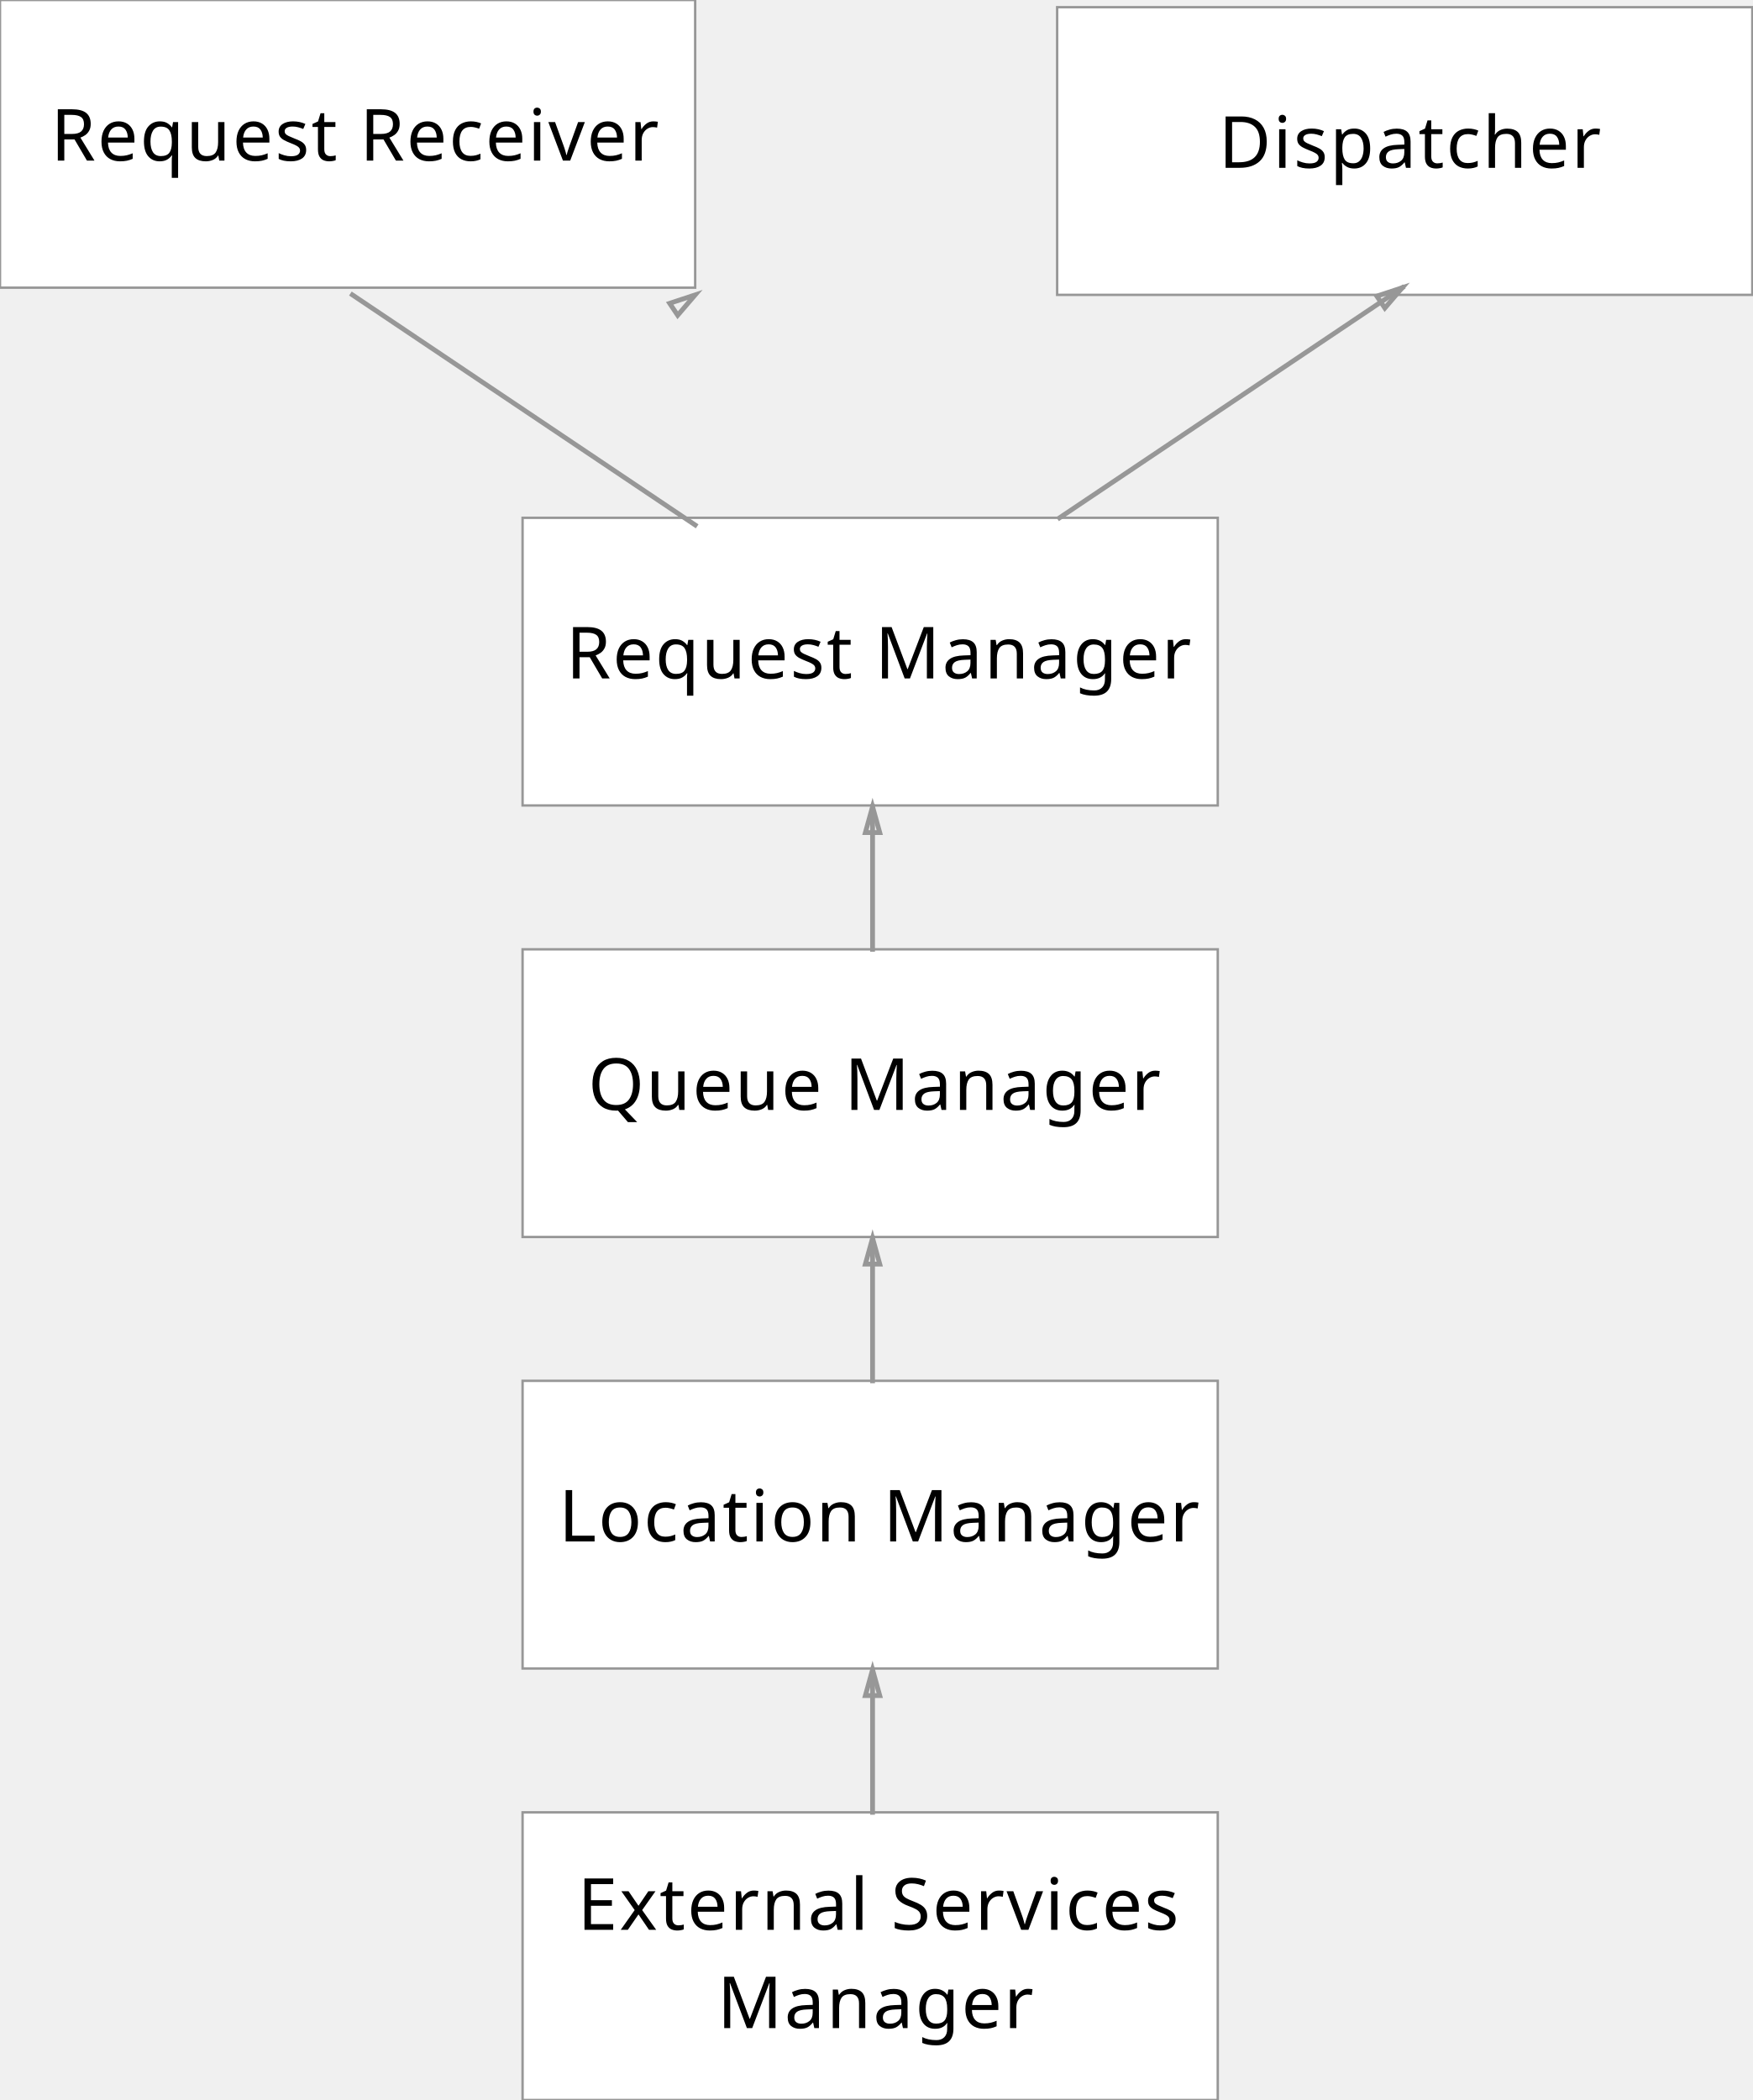
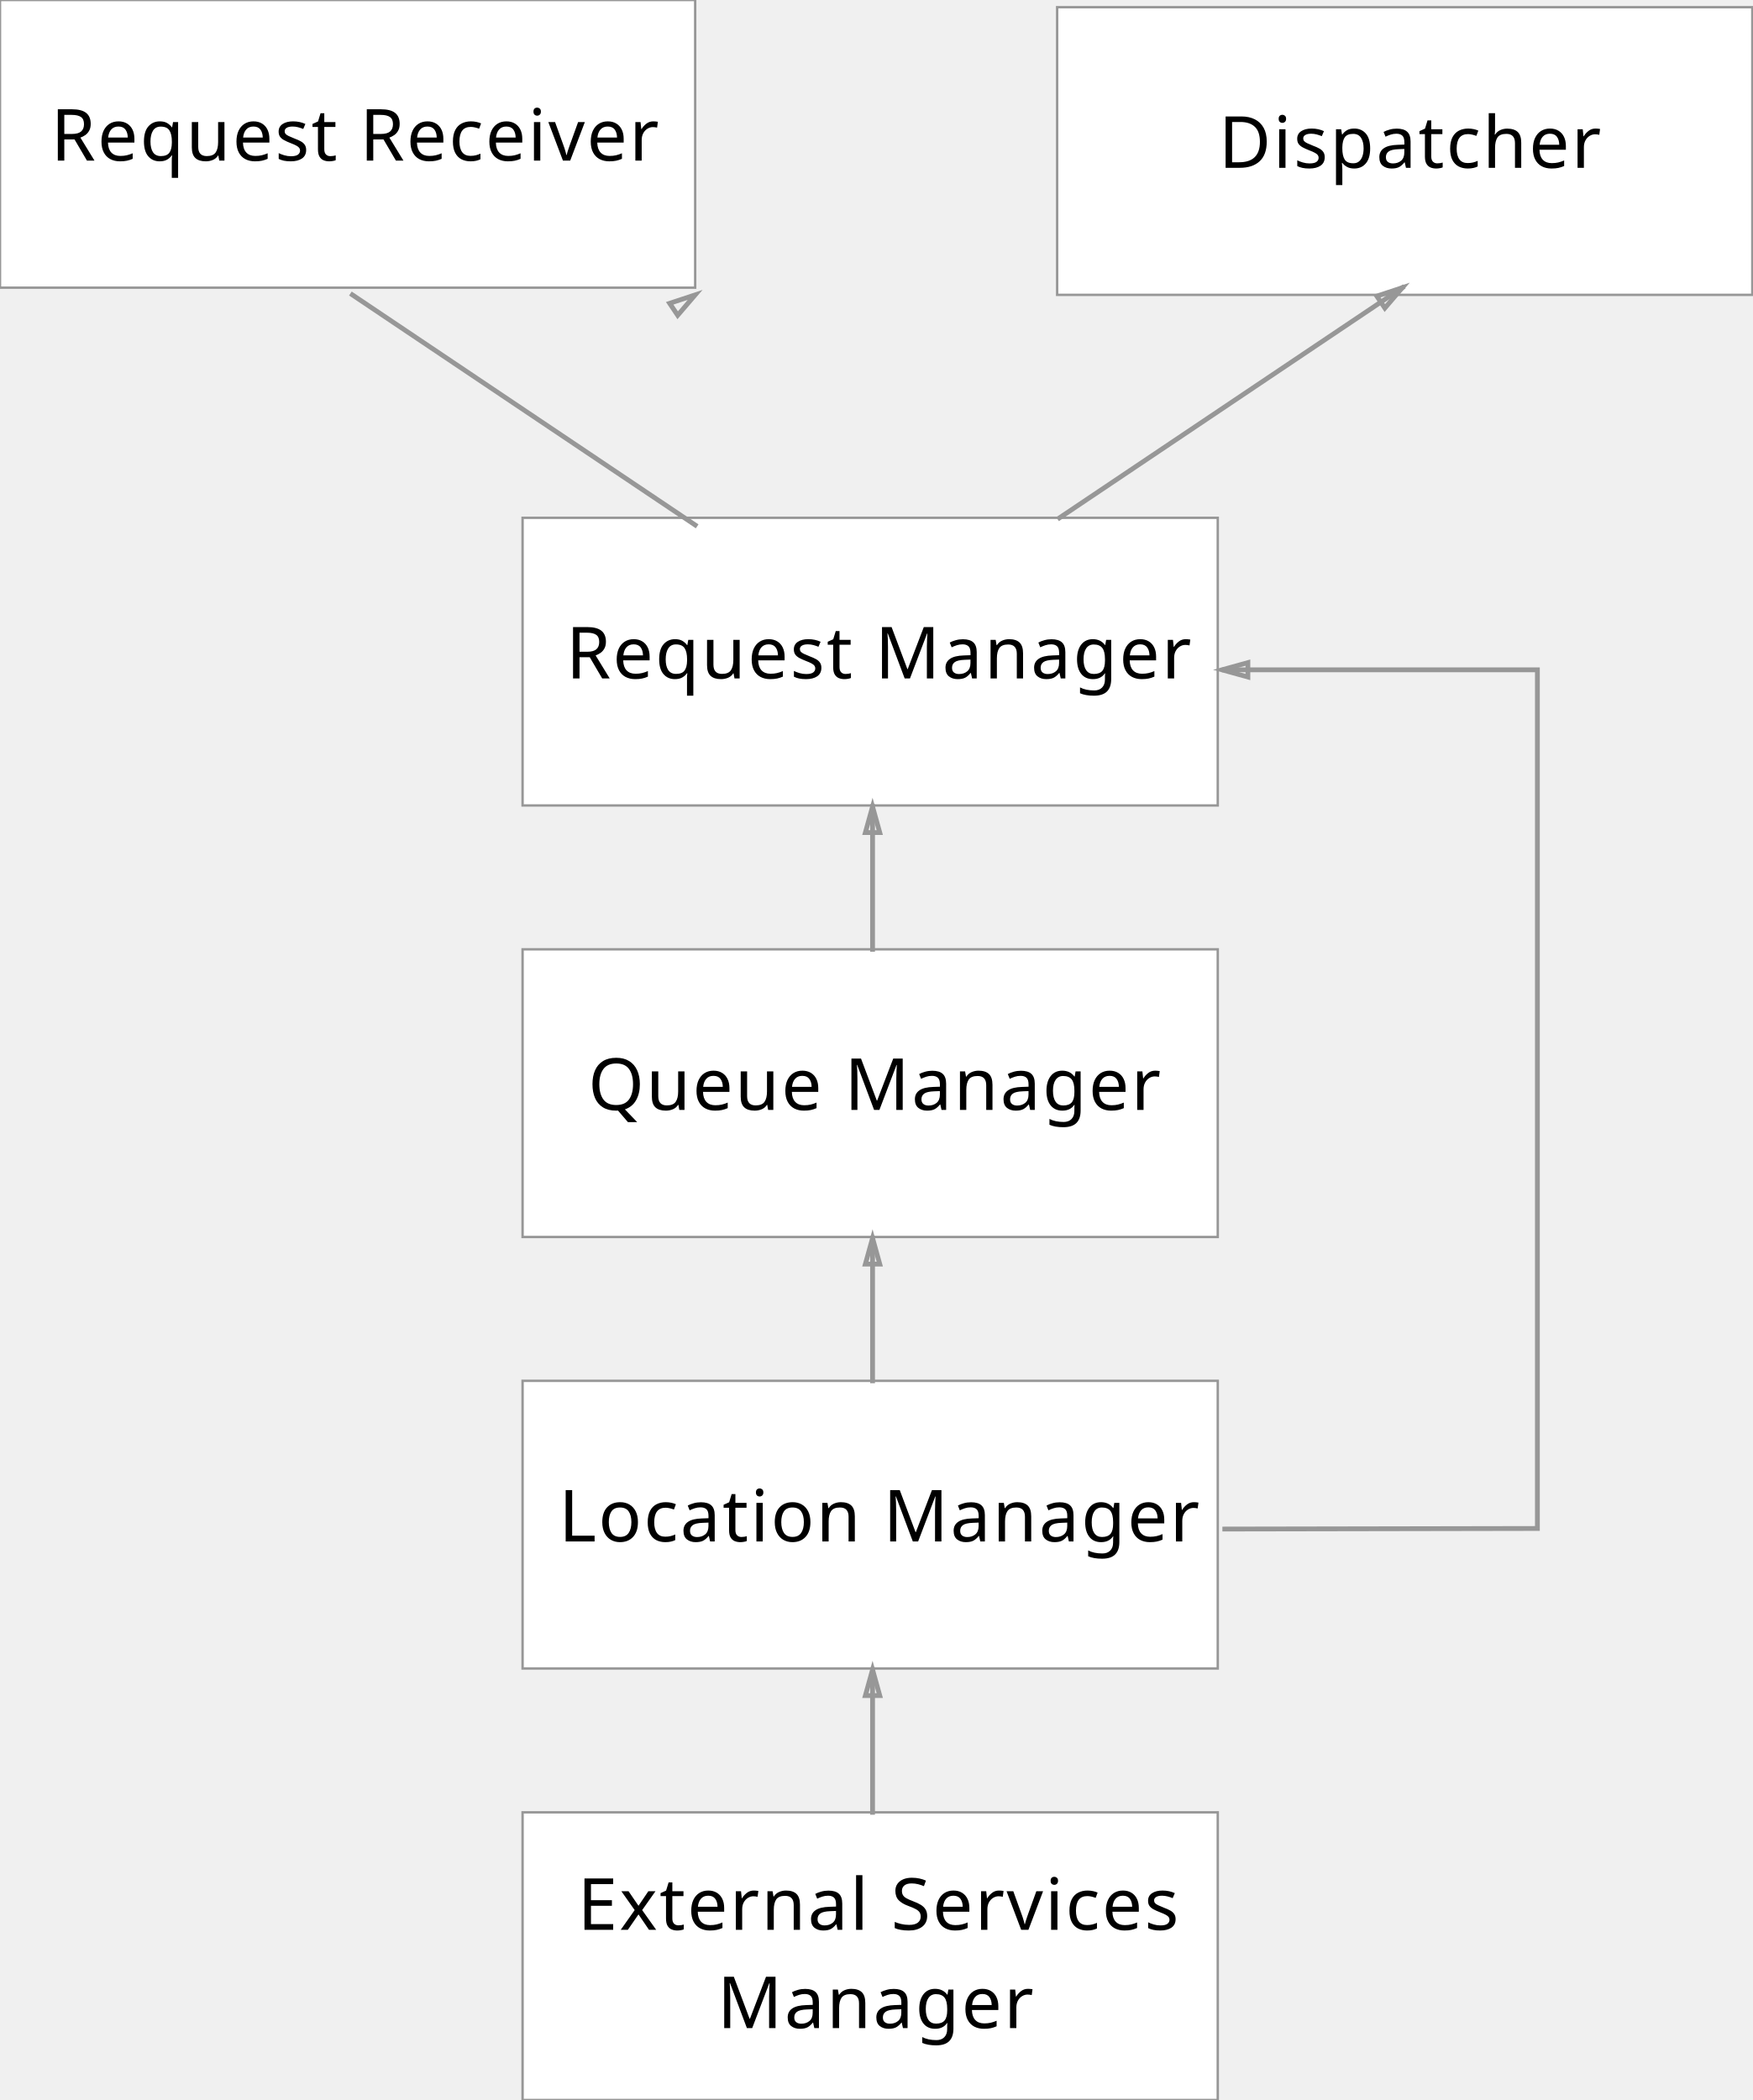
<svg xmlns="http://www.w3.org/2000/svg" width="731px" height="876px" viewBox="0 0 731 876" version="1.1">
  <defs />
  <g id="Page-1" stroke="none" stroke-width="1" fill="none" fill-rule="evenodd">
    <g id="Desktop-HD" transform="translate(-355, -74)">
-       <g id="Group" transform="translate(355, 74)">
-         <g id="Rectangle-11-+-Request-Receiver">
-           <rect id="Rectangle-11" stroke="#979797" fill="#FFFFFF" x="0" y="0" width="290" height="120" />
-           <text id="Request-Receiver" font-family="Avenir Next" font-size="30" font-weight="normal" letter-spacing="0.8" fill="#000000">
-             <tspan x="21.215" y="67">Request Receiver</tspan>
-           </text>
+       <g id="Group-+-Path-10" transform="translate(355, 74)">
+         <g id="Group">
+           <g id="Rectangle-11-+-Request-Receiver">
+             <rect id="Rectangle-11" stroke="#979797" fill="#FFFFFF" x="0" y="0" width="290" height="120" />
+             <text id="Request-Receiver" font-family="Avenir Next" font-size="30" font-weight="normal" letter-spacing="0.8" fill="#000000">
+               <tspan x="21.215" y="67">Request Receiver</tspan>
+             </text>
+           </g>
+           <g id="Rectangle-11-Copy-2-+-Dispatcher" transform="translate(441, 3)">
+             <rect id="Rectangle-11-Copy-2" stroke="#979797" fill="#FFFFFF" x="0" y="0" width="290" height="120" />
+             <text id="Dispatcher" font-family="Avenir Next" font-size="30" font-weight="normal" letter-spacing="0.8" fill="#000000">
+               <tspan x="67.37" y="67">Dispatcher</tspan>
+             </text>
+           </g>
+           <g id="Rectangle-11-Copy-6-+-Request-Manager" transform="translate(218, 216)">
+             <rect id="Rectangle-11-Copy-6" stroke="#979797" fill="#FFFFFF" x="0" y="0" width="290" height="120" />
+             <text id="Request-Manager" font-family="Avenir Next" font-size="30" font-weight="normal" letter-spacing="0.8" fill="#000000">
+               <tspan x="18.145" y="67">Request Manager</tspan>
+             </text>
+           </g>
+           <g id="Rectangle-11-Copy-+-Queue-Manager" transform="translate(218, 396)">
+             <rect id="Rectangle-11-Copy" stroke="#979797" fill="#FFFFFF" x="0" y="0" width="290" height="120" />
+             <text id="Queue-Manager" font-family="Avenir Next" font-size="30" font-weight="normal" letter-spacing="0.8" fill="#000000">
+               <tspan x="27.33" y="67">Queue Manager</tspan>
+             </text>
+           </g>
+           <g id="Rectangle-11-Copy-3-+-Location-Manager" transform="translate(218, 576)">
+             <rect id="Rectangle-11-Copy-3" stroke="#979797" fill="#FFFFFF" x="0" y="0" width="290" height="120" />
+             <text id="Location-Manager" font-family="Avenir Next" font-size="30" font-weight="normal" letter-spacing="0.8" fill="#000000">
+               <tspan x="15.075" y="67">Location Manager</tspan>
+             </text>
+           </g>
+           <g id="Rectangle-11-Copy-4-+-External-Services-" transform="translate(218, 756)">
+             <rect id="Rectangle-11-Copy-4" stroke="#979797" fill="#FFFFFF" x="0" y="0" width="290" height="120" />
+             <text id="External-Services-" font-family="Avenir Next" font-size="30" font-weight="normal" letter-spacing="0.8" fill="#000000">
+               <tspan x="22.92" y="49">External Services </tspan>
+               <tspan x="81.215" y="90">Manager</tspan>
+             </text>
+           </g>
+           <path d="M364,576 L364,516.5" id="Line" stroke="#979797" stroke-width="2" stroke-linecap="square" />
+           <path id="Line-decoration-1" d="M364,516.5 L361,527.3 L367,527.3 L364,516.5 Z" stroke="#979797" stroke-width="2" stroke-linecap="square" />
+           <path d="M364,756 L364,696.5" id="Line-Copy" stroke="#979797" stroke-width="2" stroke-linecap="square" />
+           <path id="Line-Copy-decoration-1" d="M364,696.5 L361,707.3 L367,707.3 L364,696.5 Z" stroke="#979797" stroke-width="2" stroke-linecap="square" />
+           <path d="M364,396 L364,336.5" id="Line-Copy-2" stroke="#979797" stroke-width="2" stroke-linecap="square" />
+           <path id="Line-Copy-2-decoration-1" d="M364,336.5 L361,347.3 L367,347.3 L364,336.5 Z" stroke="#979797" stroke-width="2" stroke-linecap="square" />
+           <path d="M442,216 L585,120" id="Line-Copy-3" stroke="#979797" stroke-width="2" stroke-linecap="square" />
+           <path id="Line-Copy-3-decoration-1" d="M585,120 L574.361,123.529 L577.705,128.51 L585,120 Z" stroke="#979797" stroke-width="2" stroke-linecap="square" />
+           <path d="M147,219 L290,123" id="Line-Copy-4" stroke="#979797" stroke-width="2" stroke-linecap="square" transform="translate(218.5, 171) scale(-1, 1) translate(-218.5, -171) " />
+           <path id="Line-Copy-4-decoration-1" d="M290,123 L279.361,126.529 L282.705,131.51 L290,123 Z" stroke="#979797" stroke-width="2" stroke-linecap="square" />
        </g>
-         <g id="Rectangle-11-Copy-2-+-Dispatcher" transform="translate(441, 3)">
-           <rect id="Rectangle-11-Copy-2" stroke="#979797" fill="#FFFFFF" x="0" y="0" width="290" height="120" />
-           <text id="Dispatcher" font-family="Avenir Next" font-size="30" font-weight="normal" letter-spacing="0.8" fill="#000000">
-             <tspan x="67.37" y="67">Dispatcher</tspan>
-           </text>
-         </g>
-         <g id="Rectangle-11-Copy-6-+-Request-Manager" transform="translate(218, 216)">
-           <rect id="Rectangle-11-Copy-6" stroke="#979797" fill="#FFFFFF" x="0" y="0" width="290" height="120" />
-           <text id="Request-Manager" font-family="Avenir Next" font-size="30" font-weight="normal" letter-spacing="0.8" fill="#000000">
-             <tspan x="18.145" y="67">Request Manager</tspan>
-           </text>
-         </g>
-         <g id="Rectangle-11-Copy-+-Queue-Manager" transform="translate(218, 396)">
-           <rect id="Rectangle-11-Copy" stroke="#979797" fill="#FFFFFF" x="0" y="0" width="290" height="120" />
-           <text id="Queue-Manager" font-family="Avenir Next" font-size="30" font-weight="normal" letter-spacing="0.8" fill="#000000">
-             <tspan x="27.33" y="67">Queue Manager</tspan>
-           </text>
-         </g>
-         <g id="Rectangle-11-Copy-3-+-Location-Manager" transform="translate(218, 576)">
-           <rect id="Rectangle-11-Copy-3" stroke="#979797" fill="#FFFFFF" x="0" y="0" width="290" height="120" />
-           <text id="Location-Manager" font-family="Avenir Next" font-size="30" font-weight="normal" letter-spacing="0.8" fill="#000000">
-             <tspan x="15.075" y="67">Location Manager</tspan>
-           </text>
-         </g>
-         <g id="Rectangle-11-Copy-4-+-External-Services-" transform="translate(218, 756)">
-           <rect id="Rectangle-11-Copy-4" stroke="#979797" fill="#FFFFFF" x="0" y="0" width="290" height="120" />
-           <text id="External-Services-" font-family="Avenir Next" font-size="30" font-weight="normal" letter-spacing="0.8" fill="#000000">
-             <tspan x="22.92" y="49">External Services </tspan>
-             <tspan x="81.215" y="90">Manager</tspan>
-           </text>
-         </g>
-         <path d="M364,576 L364,516.5" id="Line" stroke="#979797" stroke-width="2" stroke-linecap="square" />
-         <path id="Line-decoration-1" d="M364,516.5 L361,527.3 L367,527.3 L364,516.5 Z" stroke="#979797" stroke-width="2" stroke-linecap="square" />
-         <path d="M364,756 L364,696.5" id="Line-Copy" stroke="#979797" stroke-width="2" stroke-linecap="square" />
-         <path id="Line-Copy-decoration-1" d="M364,696.5 L361,707.3 L367,707.3 L364,696.5 Z" stroke="#979797" stroke-width="2" stroke-linecap="square" />
-         <path d="M364,396 L364,336.5" id="Line-Copy-2" stroke="#979797" stroke-width="2" stroke-linecap="square" />
-         <path id="Line-Copy-2-decoration-1" d="M364,336.5 L361,347.3 L367,347.3 L364,336.5 Z" stroke="#979797" stroke-width="2" stroke-linecap="square" />
-         <path d="M442,216 L585,120" id="Line-Copy-3" stroke="#979797" stroke-width="2" stroke-linecap="square" />
-         <path id="Line-Copy-3-decoration-1" d="M585,120 L574.361,123.529 L577.705,128.51 L585,120 Z" stroke="#979797" stroke-width="2" stroke-linecap="square" />
-         <path d="M147,219 L290,123" id="Line-Copy-4" stroke="#979797" stroke-width="2" stroke-linecap="square" transform="translate(218.5, 171) scale(-1, 1) translate(-218.5, -171) " />
-         <path id="Line-Copy-4-decoration-1" d="M290,123 L279.361,126.529 L282.705,131.51 L290,123 Z" stroke="#979797" stroke-width="2" stroke-linecap="square" />
+         <path d="M509.928,637.831 L641.342,637.592 L641.342,279.407 L509.772,279.407" id="Path-10" stroke="#979797" stroke-width="2" />
+         <path id="Path-10-decoration-1" d="M509.772,279.407 L520.572,282.407 L520.572,276.407 L509.772,279.407 Z" stroke="#979797" stroke-width="2" />
      </g>
    </g>
  </g>
</svg>
